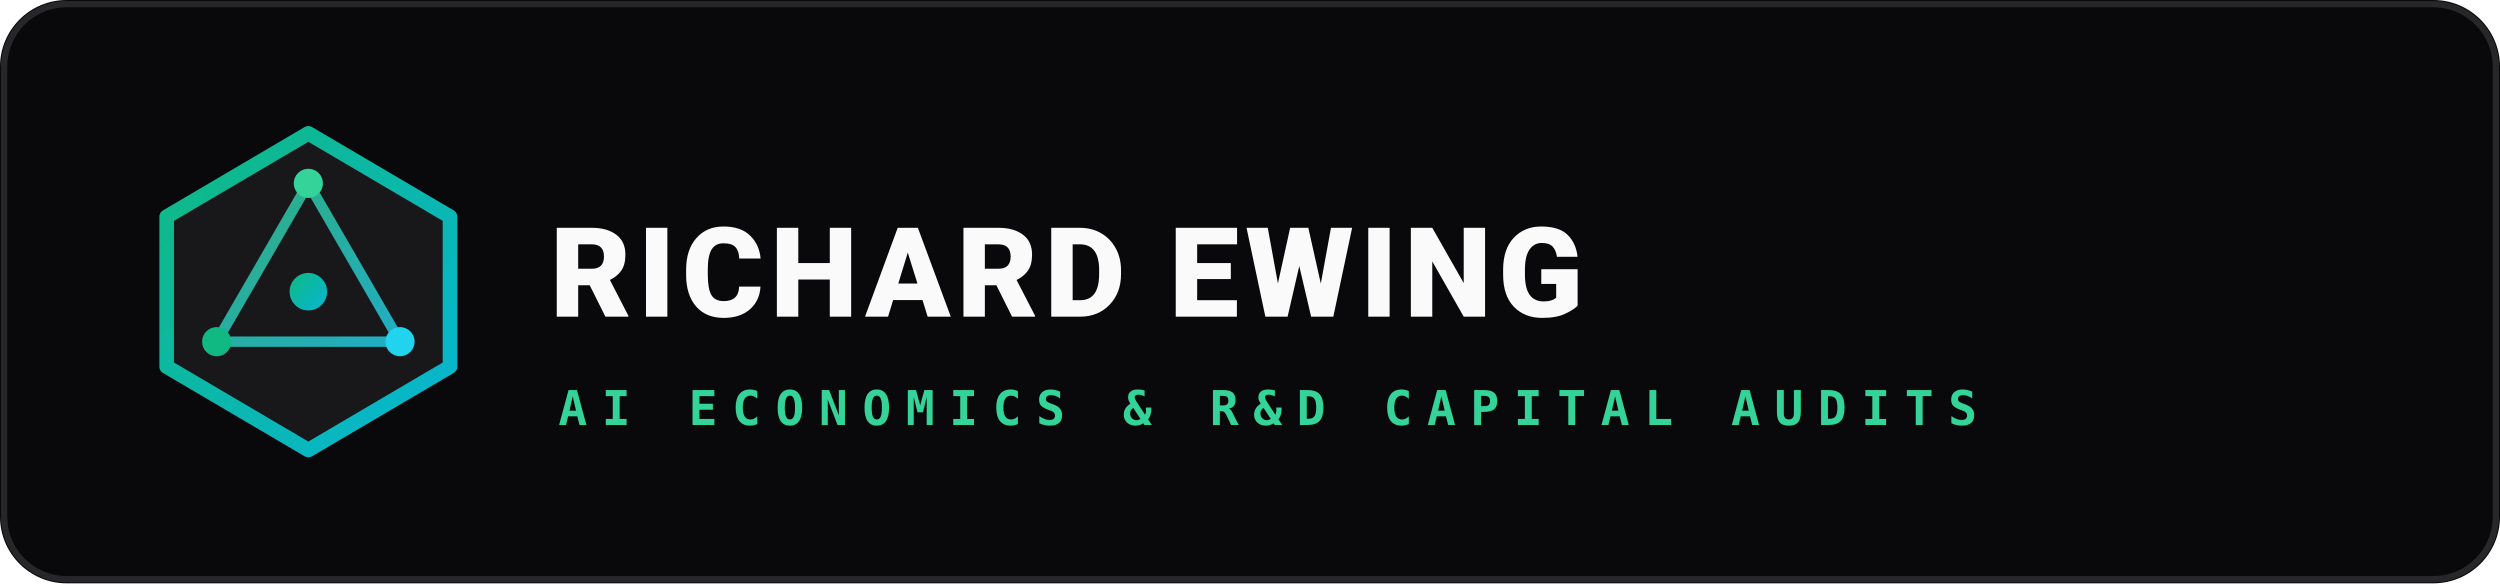
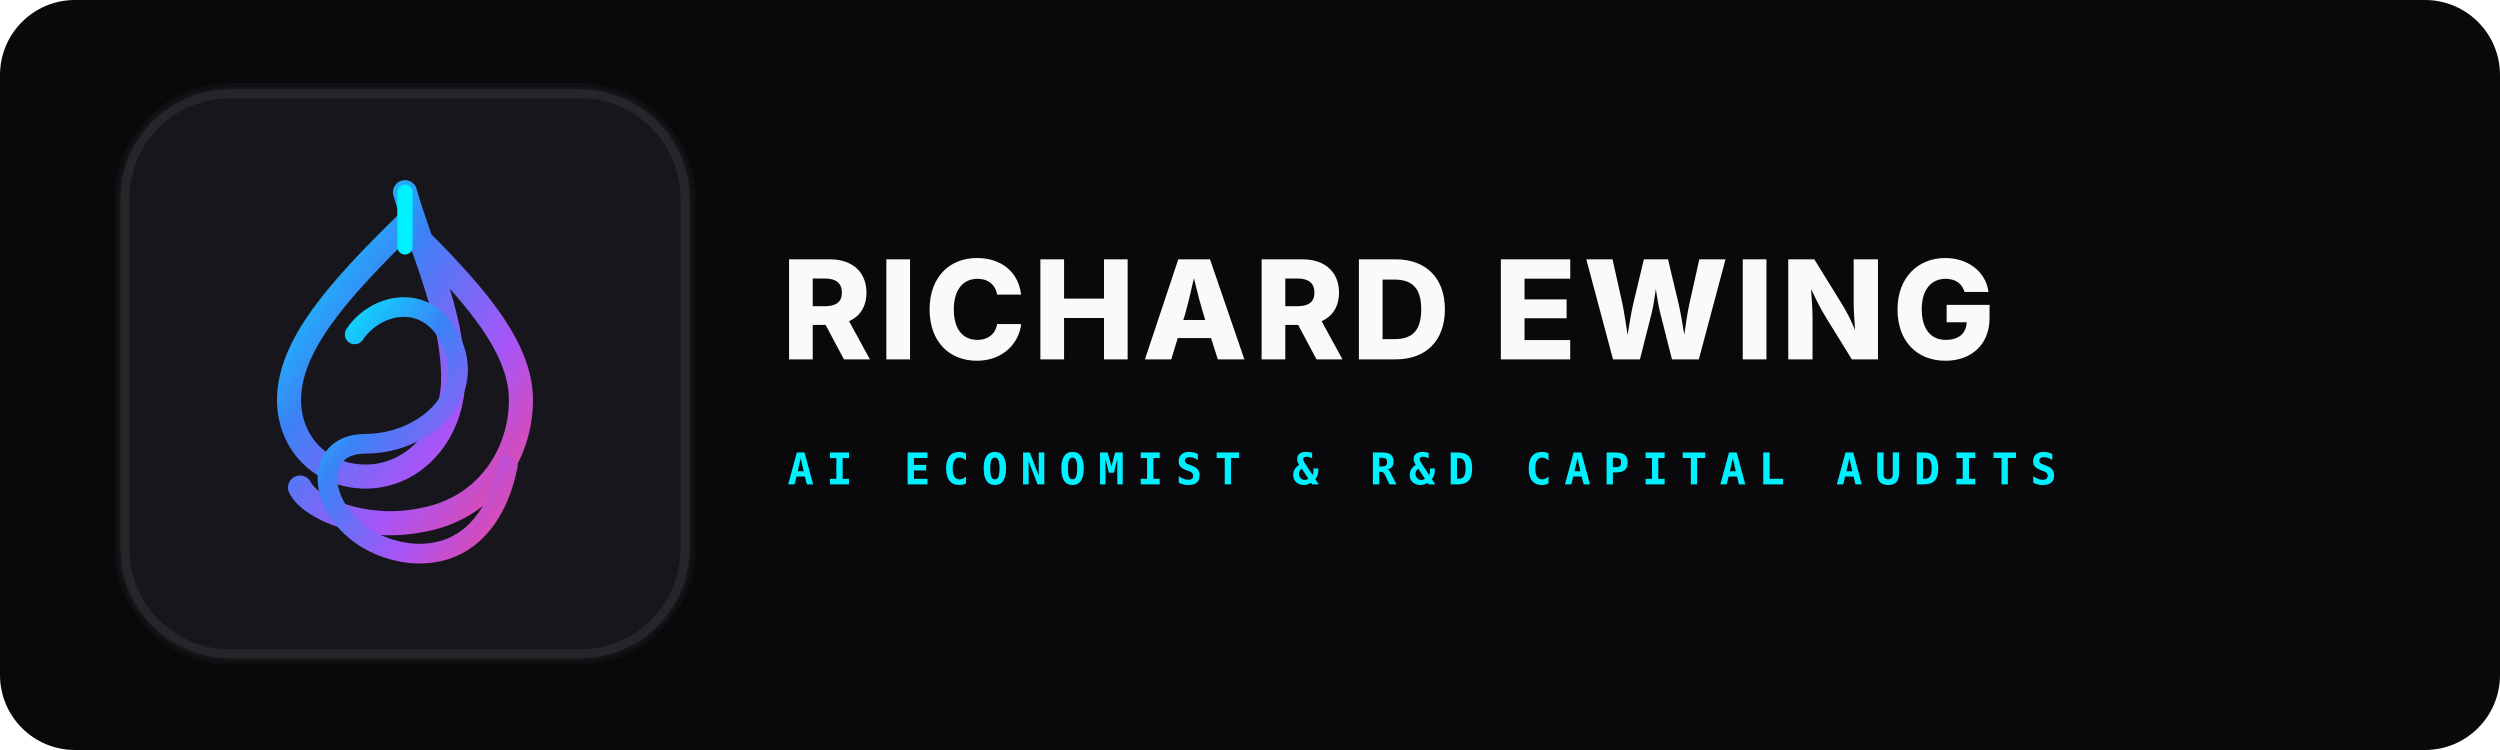
- <svg xmlns="http://www.w3.org/2000/svg" viewBox="0 0 600 140" width="100%" height="100%" fill="none">
+ <svg xmlns="http://www.w3.org/2000/svg" viewBox="0 0 800 240" width="100%" height="100%">
  <defs>
-     <linearGradient id="brandGradDark" x1="0%" y1="0%" x2="100%" y2="100%">
-       <stop offset="0%" stop-color="#10B981" />
-       <stop offset="100%" stop-color="#06B6D4" />
+     <linearGradient id="neonGradientLogoDark" x1="0%" y1="0%" x2="100%" y2="100%">
+       <stop offset="0%" stop-color="#00F0FF" />
+       <stop offset="35%" stop-color="#3B82F6" />
+       <stop offset="70%" stop-color="#A855F7" />
+       <stop offset="100%" stop-color="#EC4899" />
    </linearGradient>
-     <linearGradient id="markGlow" x1="0%" y1="0%" x2="100%" y2="100%">
-       <stop offset="0%" stop-color="#34D399" stop-opacity="0.8" />
-       <stop offset="100%" stop-color="#22D3EE" stop-opacity="0.8" />
-     </linearGradient>
+     <filter id="glowLogoDark" x="-20%" y="-20%" width="140%" height="140%">
+       <feGaussianBlur stdDeviation="5" result="blur" />
+       <feMerge>
+         <feMergeNode in="blur" />
+         <feMergeNode in="SourceGraphic" />
+       </feMerge>
+     </filter>
  </defs>
-   <rect width="600" height="140" rx="16" fill="#09090B" />
-   <rect x="1" y="1" width="598" height="138" rx="15" stroke="#27272A" stroke-width="1.5" />
-   <g transform="translate(32, 28)">
-     <path d="M42 4 L76 24 L76 60 L42 80 L8 60 L8 24 Z" stroke="url(#brandGradDark)" stroke-width="3.5" fill="#18181B" stroke-linejoin="round" />
-     <path d="M42 16 L64 54 L20 54 Z" stroke="url(#markGlow)" stroke-width="2.5" fill="none" stroke-linejoin="round" />
-     <circle cx="42" cy="16" r="3.5" fill="#34D399" />
-     <circle cx="64" cy="54" r="3.5" fill="#22D3EE" />
-     <circle cx="20" cy="54" r="3.5" fill="#10B981" />
-     <circle cx="42" cy="42" r="4.5" fill="url(#brandGradDark)" />
+   <rect width="800" height="240" rx="24" fill="#09090B" />
+   <g transform="translate(40, 30) scale(0.35)" filter="url(#glowLogoDark)">
+     <rect width="512" height="512" rx="96" fill="#18181B" stroke="#27272A" stroke-width="8" />
+     <path d="M 256 90 C 270 140 300 200 300 260 C 300 310 265 350 220 350 C 180 350 150 320 150 280 C 150 230 195 180 256 120 C 317 180 362 230 362 280 C 362 330 330 380 270 390 C 220 400 170 380 160 360" fill="none" stroke="url(#neonGradientLogoDark)" stroke-width="22" stroke-linecap="round" stroke-linejoin="round" />
+     <path d="M 210 220 C 230 190 280 180 300 230 C 320 280 270 320 220 320 C 160 320 180 410 260 420 C 310 425 340 390 350 340" fill="none" stroke="url(#neonGradientLogoDark)" stroke-width="18" stroke-linecap="round" />
+     <path d="M 256 90 L 256 140" fill="none" stroke="#00F0FF" stroke-width="14" stroke-linecap="round" />
  </g>
-   <g transform="translate(132, 52)">
-     <text x="0" y="24" font-family="system-ui, -apple-system, 'Segoe UI', Roboto, Helvetica, Arial, sans-serif" font-size="30" font-weight="800" fill="#FAFAFA" letter-spacing="1.5">RICHARD EWING</text>
-     <text x="2" y="50" font-family="ui-monospace, SFMono-Regular, Menlo, Monaco, Consolas, monospace" font-size="11.5" font-weight="700" fill="#34D399" letter-spacing="3.5">AI ECONOMICS &amp; R&amp;D CAPITAL AUDITS</text>
-   </g>
+   <text x="250" y="115" font-family="system-ui, -apple-system, sans-serif" font-size="44" font-weight="800" fill="#FAFAFA" letter-spacing="2">
+     RICHARD EWING
+   </text>
+   <text x="252" y="155" font-family="ui-monospace, monospace" font-size="14" font-weight="700" fill="#00F0FF" letter-spacing="4">
+     AI ECONOMIST &amp; R&amp;D CAPITAL AUDITS
+   </text>
</svg>
